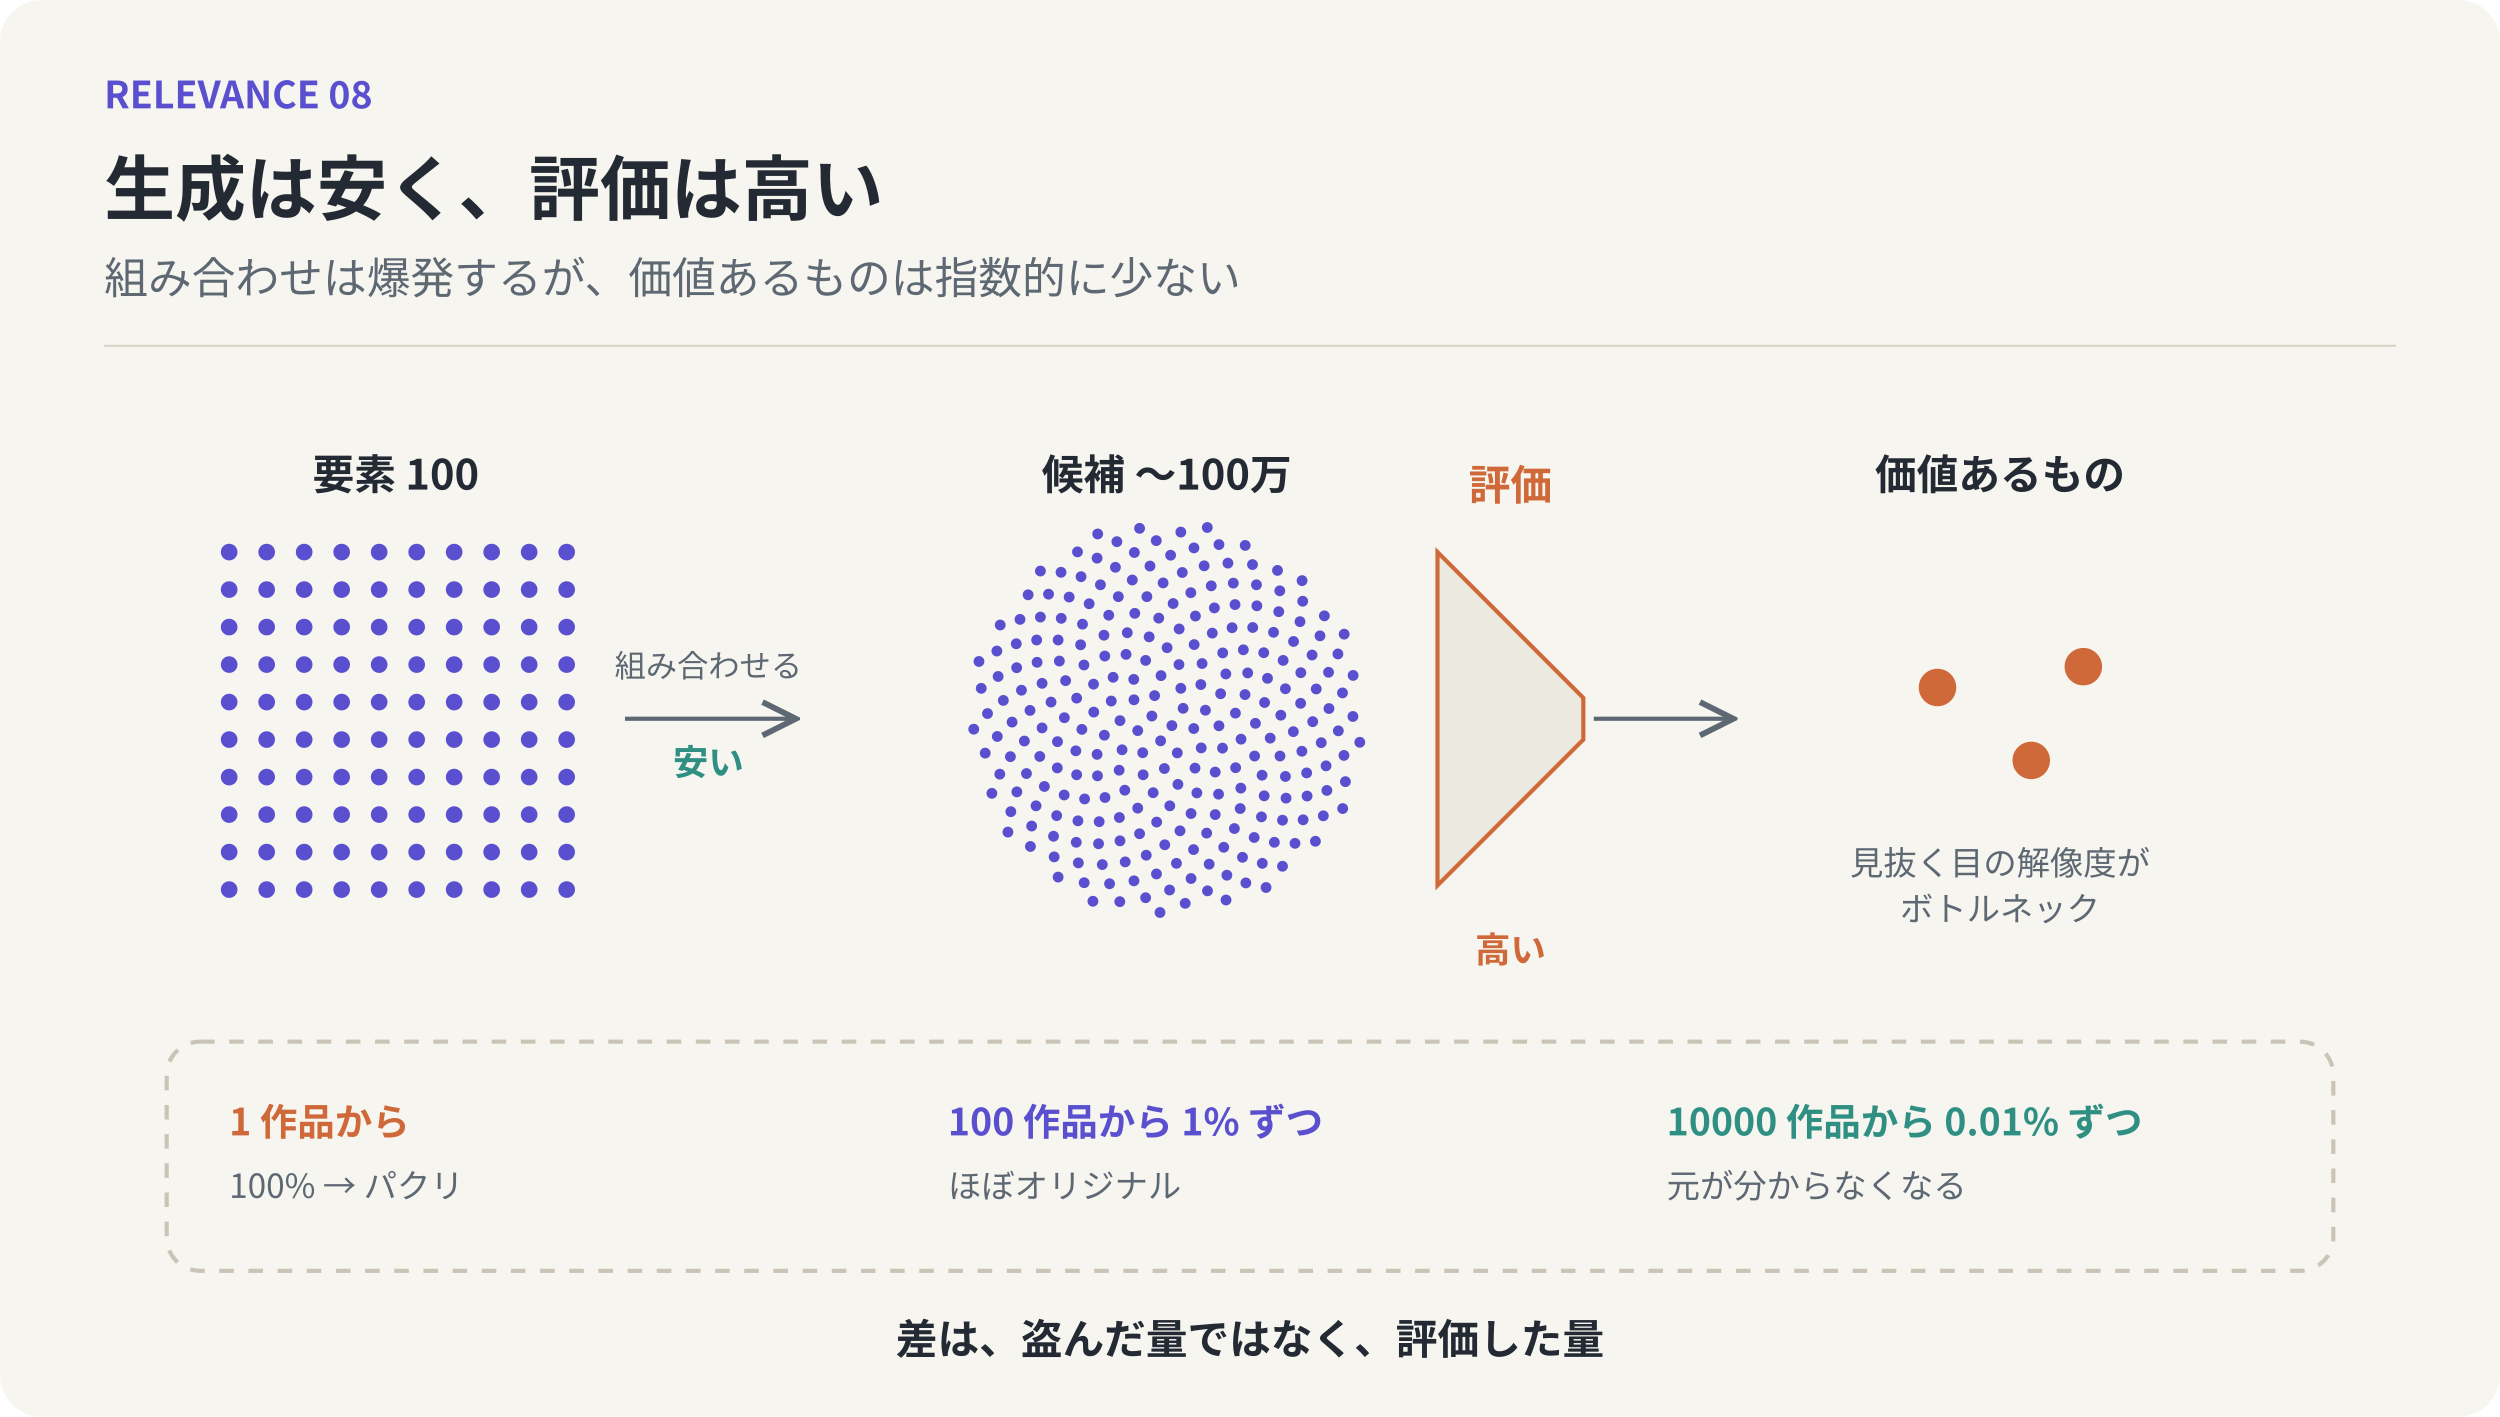
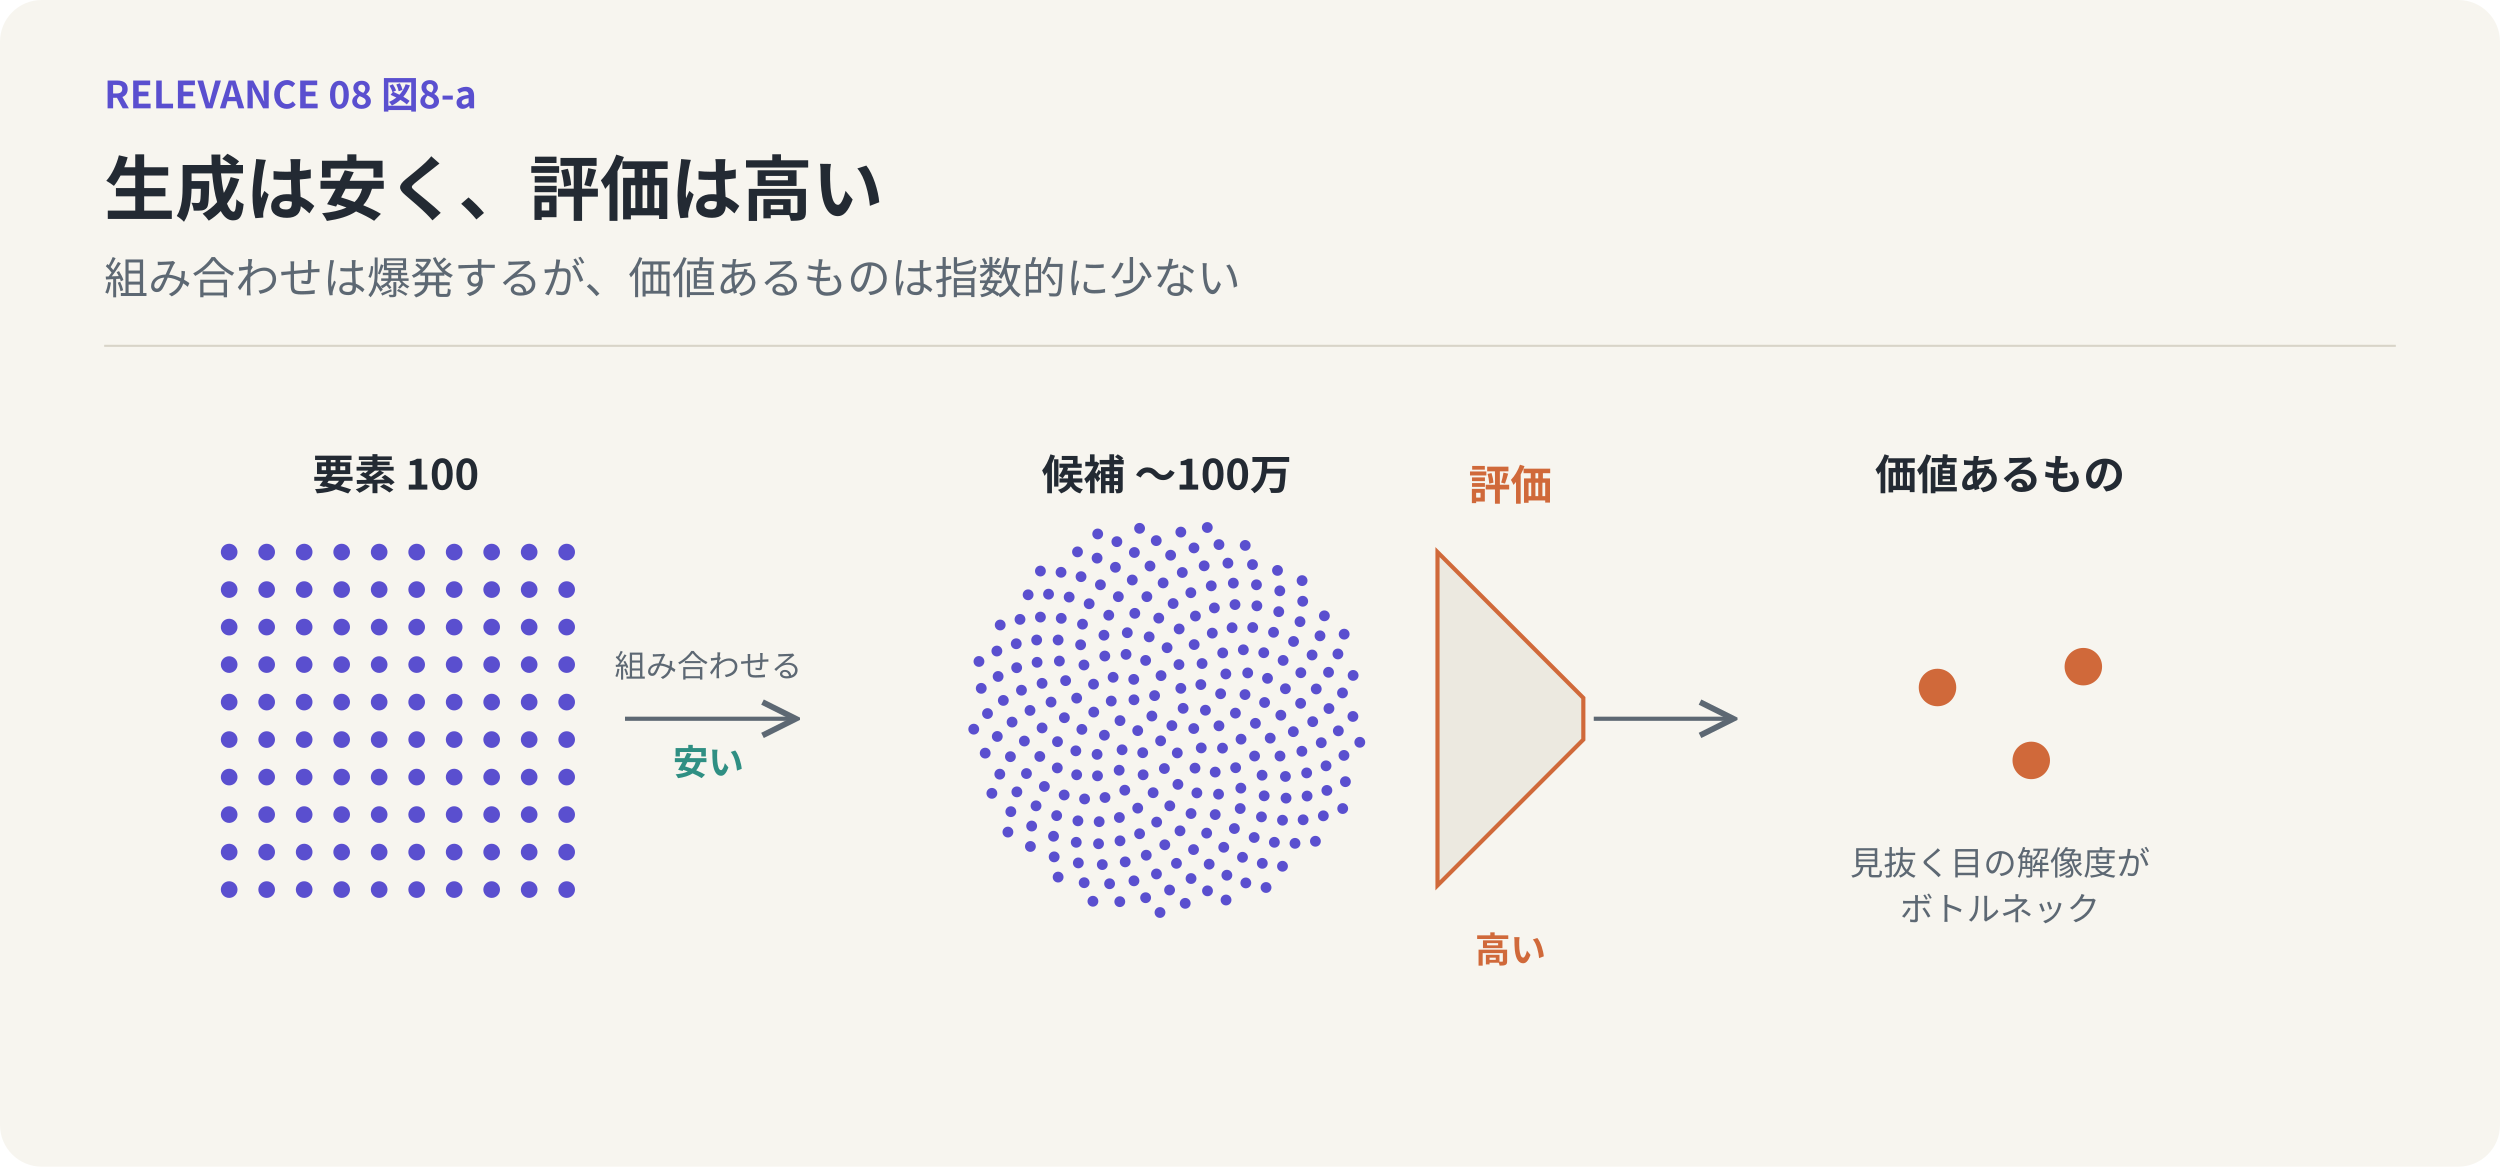
- <svg xmlns="http://www.w3.org/2000/svg" width="1200" height="680" viewBox="0 0 1200 680" role="img" aria-labelledby="title desc">
+ <svg xmlns="http://www.w3.org/2000/svg" width="1200" height="560" viewBox="0 0 1200 560" role="img" aria-labelledby="title desc">
  <defs>
    <marker id="arrow" markerWidth="10" markerHeight="10" refX="8" refY="5" orient="auto-start-reverse">
      <path d="M1,1 L9,5 L1,9" fill="none" stroke="#5d6873" stroke-width="1.4" />
    </marker>
  </defs>
-   <rect width="1200" height="680" rx="20" fill="#f7f5ef" />
+   <rect width="1200" height="560" rx="20" fill="#f7f5ef" />
  <g font-family="system-ui, -apple-system, &quot;Hiragino Kaku Gothic ProN&quot;, &quot;Noto Sans CJK JP&quot;, Meiryo, sans-serif">
-     <text x="50.0" y="52.0" fill="#5a4fcf" font-size="18" text-anchor="start" font-weight="700">RELEVANCE     08</text>
+     <text x="50.0" y="52.0" fill="#5a4fcf" font-size="18" text-anchor="start" font-weight="700">RELEVANCE     08     図8-a</text>
    <text x="50.0" y="103.0" fill="#232a33" font-size="34" text-anchor="start" font-weight="700">生成は安く、評価は高い</text>
    <text x="50.0" y="141.0" fill="#5d6873" font-size="21" text-anchor="start" font-weight="400">組み合わせは爆発するが、価値あるものは指数的に少ない</text>
    <line x1="50.0" y1="166.0" x2="1150.0" y2="166.0" stroke="#d8d4c8" stroke-width="1" />
    <text x="190.0" y="235.0" fill="#232a33" font-size="20" text-anchor="middle" font-weight="700">要素 100</text>
    <circle cx="110.0" cy="265.0" r="4" fill="#5a4fcf" />
    <circle cx="128.0" cy="265.0" r="4" fill="#5a4fcf" />
    <circle cx="146.0" cy="265.0" r="4" fill="#5a4fcf" />
    <circle cx="164.0" cy="265.0" r="4" fill="#5a4fcf" />
    <circle cx="182.0" cy="265.0" r="4" fill="#5a4fcf" />
    <circle cx="200.0" cy="265.0" r="4" fill="#5a4fcf" />
    <circle cx="218.0" cy="265.0" r="4" fill="#5a4fcf" />
    <circle cx="236.0" cy="265.0" r="4" fill="#5a4fcf" />
    <circle cx="254.0" cy="265.0" r="4" fill="#5a4fcf" />
    <circle cx="272.0" cy="265.0" r="4" fill="#5a4fcf" />
    <circle cx="110.0" cy="283.0" r="4" fill="#5a4fcf" />
    <circle cx="128.0" cy="283.0" r="4" fill="#5a4fcf" />
    <circle cx="146.0" cy="283.0" r="4" fill="#5a4fcf" />
    <circle cx="164.0" cy="283.0" r="4" fill="#5a4fcf" />
    <circle cx="182.0" cy="283.0" r="4" fill="#5a4fcf" />
    <circle cx="200.0" cy="283.0" r="4" fill="#5a4fcf" />
    <circle cx="218.0" cy="283.0" r="4" fill="#5a4fcf" />
    <circle cx="236.0" cy="283.0" r="4" fill="#5a4fcf" />
    <circle cx="254.0" cy="283.0" r="4" fill="#5a4fcf" />
    <circle cx="272.0" cy="283.0" r="4" fill="#5a4fcf" />
    <circle cx="110.0" cy="301.0" r="4" fill="#5a4fcf" />
    <circle cx="128.0" cy="301.0" r="4" fill="#5a4fcf" />
    <circle cx="146.0" cy="301.0" r="4" fill="#5a4fcf" />
    <circle cx="164.0" cy="301.0" r="4" fill="#5a4fcf" />
    <circle cx="182.0" cy="301.0" r="4" fill="#5a4fcf" />
    <circle cx="200.0" cy="301.0" r="4" fill="#5a4fcf" />
    <circle cx="218.0" cy="301.0" r="4" fill="#5a4fcf" />
    <circle cx="236.0" cy="301.0" r="4" fill="#5a4fcf" />
    <circle cx="254.0" cy="301.0" r="4" fill="#5a4fcf" />
    <circle cx="272.0" cy="301.0" r="4" fill="#5a4fcf" />
    <circle cx="110.0" cy="319.0" r="4" fill="#5a4fcf" />
    <circle cx="128.0" cy="319.0" r="4" fill="#5a4fcf" />
    <circle cx="146.0" cy="319.0" r="4" fill="#5a4fcf" />
    <circle cx="164.0" cy="319.0" r="4" fill="#5a4fcf" />
    <circle cx="182.0" cy="319.0" r="4" fill="#5a4fcf" />
    <circle cx="200.0" cy="319.0" r="4" fill="#5a4fcf" />
    <circle cx="218.0" cy="319.0" r="4" fill="#5a4fcf" />
    <circle cx="236.0" cy="319.0" r="4" fill="#5a4fcf" />
    <circle cx="254.0" cy="319.0" r="4" fill="#5a4fcf" />
    <circle cx="272.0" cy="319.0" r="4" fill="#5a4fcf" />
    <circle cx="110.0" cy="337.0" r="4" fill="#5a4fcf" />
    <circle cx="128.0" cy="337.0" r="4" fill="#5a4fcf" />
    <circle cx="146.0" cy="337.0" r="4" fill="#5a4fcf" />
    <circle cx="164.0" cy="337.0" r="4" fill="#5a4fcf" />
    <circle cx="182.0" cy="337.0" r="4" fill="#5a4fcf" />
    <circle cx="200.0" cy="337.0" r="4" fill="#5a4fcf" />
    <circle cx="218.0" cy="337.0" r="4" fill="#5a4fcf" />
    <circle cx="236.0" cy="337.0" r="4" fill="#5a4fcf" />
    <circle cx="254.0" cy="337.0" r="4" fill="#5a4fcf" />
    <circle cx="272.0" cy="337.0" r="4" fill="#5a4fcf" />
    <circle cx="110.0" cy="355.0" r="4" fill="#5a4fcf" />
    <circle cx="128.0" cy="355.0" r="4" fill="#5a4fcf" />
    <circle cx="146.0" cy="355.0" r="4" fill="#5a4fcf" />
    <circle cx="164.0" cy="355.0" r="4" fill="#5a4fcf" />
    <circle cx="182.0" cy="355.0" r="4" fill="#5a4fcf" />
    <circle cx="200.0" cy="355.0" r="4" fill="#5a4fcf" />
    <circle cx="218.0" cy="355.0" r="4" fill="#5a4fcf" />
    <circle cx="236.0" cy="355.0" r="4" fill="#5a4fcf" />
    <circle cx="254.0" cy="355.0" r="4" fill="#5a4fcf" />
    <circle cx="272.0" cy="355.0" r="4" fill="#5a4fcf" />
    <circle cx="110.0" cy="373.0" r="4" fill="#5a4fcf" />
    <circle cx="128.0" cy="373.0" r="4" fill="#5a4fcf" />
    <circle cx="146.0" cy="373.0" r="4" fill="#5a4fcf" />
    <circle cx="164.0" cy="373.0" r="4" fill="#5a4fcf" />
    <circle cx="182.0" cy="373.0" r="4" fill="#5a4fcf" />
    <circle cx="200.0" cy="373.0" r="4" fill="#5a4fcf" />
    <circle cx="218.0" cy="373.0" r="4" fill="#5a4fcf" />
    <circle cx="236.0" cy="373.0" r="4" fill="#5a4fcf" />
    <circle cx="254.0" cy="373.0" r="4" fill="#5a4fcf" />
    <circle cx="272.0" cy="373.0" r="4" fill="#5a4fcf" />
    <circle cx="110.0" cy="391.0" r="4" fill="#5a4fcf" />
    <circle cx="128.0" cy="391.0" r="4" fill="#5a4fcf" />
    <circle cx="146.0" cy="391.0" r="4" fill="#5a4fcf" />
    <circle cx="164.0" cy="391.0" r="4" fill="#5a4fcf" />
    <circle cx="182.0" cy="391.0" r="4" fill="#5a4fcf" />
    <circle cx="200.0" cy="391.0" r="4" fill="#5a4fcf" />
    <circle cx="218.0" cy="391.0" r="4" fill="#5a4fcf" />
    <circle cx="236.0" cy="391.0" r="4" fill="#5a4fcf" />
    <circle cx="254.0" cy="391.0" r="4" fill="#5a4fcf" />
    <circle cx="272.0" cy="391.0" r="4" fill="#5a4fcf" />
    <circle cx="110.0" cy="409.0" r="4" fill="#5a4fcf" />
    <circle cx="128.0" cy="409.0" r="4" fill="#5a4fcf" />
    <circle cx="146.0" cy="409.0" r="4" fill="#5a4fcf" />
    <circle cx="164.0" cy="409.0" r="4" fill="#5a4fcf" />
    <circle cx="182.0" cy="409.0" r="4" fill="#5a4fcf" />
    <circle cx="200.0" cy="409.0" r="4" fill="#5a4fcf" />
    <circle cx="218.0" cy="409.0" r="4" fill="#5a4fcf" />
    <circle cx="236.0" cy="409.0" r="4" fill="#5a4fcf" />
    <circle cx="254.0" cy="409.0" r="4" fill="#5a4fcf" />
    <circle cx="272.0" cy="409.0" r="4" fill="#5a4fcf" />
    <circle cx="110.0" cy="427.0" r="4" fill="#5a4fcf" />
    <circle cx="128.0" cy="427.0" r="4" fill="#5a4fcf" />
    <circle cx="146.0" cy="427.0" r="4" fill="#5a4fcf" />
    <circle cx="164.0" cy="427.0" r="4" fill="#5a4fcf" />
    <circle cx="182.0" cy="427.0" r="4" fill="#5a4fcf" />
    <circle cx="200.0" cy="427.0" r="4" fill="#5a4fcf" />
    <circle cx="218.0" cy="427.0" r="4" fill="#5a4fcf" />
    <circle cx="236.0" cy="427.0" r="4" fill="#5a4fcf" />
    <circle cx="254.0" cy="427.0" r="4" fill="#5a4fcf" />
    <circle cx="272.0" cy="427.0" r="4" fill="#5a4fcf" />
    <line x1="300.0" y1="345.0" x2="380.0" y2="345.0" stroke="#5d6873" stroke-width="2" marker-end="url(#arrow)" />
    <text x="340.0" y="325.0" fill="#5d6873" font-size="15" text-anchor="middle" font-weight="400">組み合わせる</text>
    <text x="340.0" y="372.0" fill="#2f8f83" font-size="17" text-anchor="middle" font-weight="700">安い</text>
    <text x="560.0" y="235.0" fill="#232a33" font-size="20" text-anchor="middle" font-weight="700">候補 ～100万</text>
    <circle cx="562.5" cy="348.3" r="2.6" fill="#5a4fcf" />
    <circle cx="552.9" cy="343.7" r="2.6" fill="#5a4fcf" />
    <circle cx="567.9" cy="340.0" r="2.6" fill="#5a4fcf" />
    <circle cx="557.1" cy="355.6" r="2.6" fill="#5a4fcf" />
    <circle cx="554.2" cy="333.9" r="2.6" fill="#5a4fcf" />
    <circle cx="573.0" cy="349.7" r="2.6" fill="#5a4fcf" />
    <circle cx="546.1" cy="350.7" r="2.6" fill="#5a4fcf" />
    <circle cx="566.8" cy="330.4" r="2.6" fill="#5a4fcf" />
    <circle cx="565.1" cy="361.4" r="2.6" fill="#5a4fcf" />
    <circle cx="544.3" cy="335.9" r="2.6" fill="#5a4fcf" />
    <circle cx="578.6" cy="340.9" r="2.6" fill="#5a4fcf" />
    <circle cx="548.5" cy="361.3" r="2.6" fill="#5a4fcf" />
    <circle cx="557.3" cy="324.3" r="2.6" fill="#5a4fcf" />
    <circle cx="576.6" cy="359.0" r="2.6" fill="#5a4fcf" />
    <circle cx="537.6" cy="345.9" r="2.6" fill="#5a4fcf" />
    <circle cx="576.4" cy="328.6" r="2.6" fill="#5a4fcf" />
    <circle cx="558.9" cy="368.9" r="2.6" fill="#5a4fcf" />
    <circle cx="544.2" cy="326.1" r="2.6" fill="#5a4fcf" />
    <circle cx="585.1" cy="348.4" r="2.6" fill="#5a4fcf" />
    <circle cx="538.6" cy="359.9" r="2.6" fill="#5a4fcf" />
    <circle cx="565.9" cy="319.0" r="2.6" fill="#5a4fcf" />
    <circle cx="573.6" cy="368.7" r="2.6" fill="#5a4fcf" />
    <circle cx="533.4" cy="336.5" r="2.6" fill="#5a4fcf" />
    <circle cx="585.9" cy="333.0" r="2.6" fill="#5a4fcf" />
    <circle cx="548.7" cy="371.9" r="2.6" fill="#5a4fcf" />
    <circle cx="549.9" cy="317.0" r="2.6" fill="#5a4fcf" />
    <circle cx="586.8" cy="359.1" r="2.6" fill="#5a4fcf" />
    <circle cx="530.1" cy="352.9" r="2.6" fill="#5a4fcf" />
    <circle cx="577.0" cy="318.5" r="2.6" fill="#5a4fcf" />
    <circle cx="565.4" cy="376.5" r="2.6" fill="#5a4fcf" />
    <circle cx="534.3" cy="325.1" r="2.6" fill="#5a4fcf" />
    <circle cx="593.0" cy="342.3" r="2.6" fill="#5a4fcf" />
    <circle cx="537.2" cy="369.7" r="2.6" fill="#5a4fcf" />
    <circle cx="560.2" cy="310.9" r="2.6" fill="#5a4fcf" />
    <circle cx="583.3" cy="370.6" r="2.6" fill="#5a4fcf" />
    <circle cx="525.0" cy="341.8" r="2.6" fill="#5a4fcf" />
    <circle cx="588.4" cy="323.5" r="2.6" fill="#5a4fcf" />
    <circle cx="553.5" cy="380.5" r="2.6" fill="#5a4fcf" />
    <circle cx="540.5" cy="314.1" r="2.6" fill="#5a4fcf" />
    <circle cx="595.7" cy="354.8" r="2.6" fill="#5a4fcf" />
    <circle cx="526.6" cy="362.1" r="2.6" fill="#5a4fcf" />
    <circle cx="573.2" cy="309.4" r="2.6" fill="#5a4fcf" />
    <circle cx="574.5" cy="380.6" r="2.6" fill="#5a4fcf" />
    <circle cx="524.9" cy="328.4" r="2.6" fill="#5a4fcf" />
    <circle cx="597.6" cy="333.4" r="2.6" fill="#5a4fcf" />
    <circle cx="539.9" cy="379.3" r="2.6" fill="#5a4fcf" />
    <circle cx="551.6" cy="305.7" r="2.6" fill="#5a4fcf" />
    <circle cx="593.1" cy="368.5" r="2.6" fill="#5a4fcf" />
    <circle cx="519.3" cy="350.1" r="2.6" fill="#5a4fcf" />
    <circle cx="586.9" cy="313.4" r="2.6" fill="#5a4fcf" />
    <circle cx="561.5" cy="386.8" r="2.6" fill="#5a4fcf" />
    <circle cx="530.3" cy="314.9" r="2.6" fill="#5a4fcf" />
    <circle cx="602.6" cy="347.2" r="2.6" fill="#5a4fcf" />
    <circle cx="526.8" cy="372.4" r="2.6" fill="#5a4fcf" />
    <circle cx="566.0" cy="301.9" r="2.6" fill="#5a4fcf" />
    <circle cx="584.9" cy="381.2" r="2.6" fill="#5a4fcf" />
    <circle cx="516.8" cy="335.1" r="2.6" fill="#5a4fcf" />
    <circle cx="598.9" cy="323.0" r="2.6" fill="#5a4fcf" />
    <circle cx="546.1" cy="387.9" r="2.6" fill="#5a4fcf" />
    <circle cx="541.1" cy="303.7" r="2.6" fill="#5a4fcf" />
    <circle cx="602.2" cy="362.9" r="2.6" fill="#5a4fcf" />
    <circle cx="516.4" cy="360.4" r="2.6" fill="#5a4fcf" />
    <circle cx="581.9" cy="303.9" r="2.6" fill="#5a4fcf" />
    <circle cx="571.7" cy="390.5" r="2.6" fill="#5a4fcf" />
    <circle cx="520.3" cy="319.2" r="2.6" fill="#5a4fcf" />
    <circle cx="607.0" cy="337.2" r="2.6" fill="#5a4fcf" />
    <circle cx="530.4" cy="382.8" r="2.6" fill="#5a4fcf" />
    <circle cx="556.2" cy="296.7" r="2.6" fill="#5a4fcf" />
    <circle cx="595.6" cy="378.3" r="2.6" fill="#5a4fcf" />
    <circle cx="510.9" cy="344.5" r="2.6" fill="#5a4fcf" />
    <circle cx="596.8" cy="311.9" r="2.6" fill="#5a4fcf" />
    <circle cx="555.2" cy="394.6" r="2.6" fill="#5a4fcf" />
    <circle cx="529.9" cy="304.9" r="2.6" fill="#5a4fcf" />
    <circle cx="609.7" cy="354.3" r="2.6" fill="#5a4fcf" />
    <circle cx="516.8" cy="371.9" r="2.6" fill="#5a4fcf" />
    <circle cx="573.8" cy="295.7" r="2.6" fill="#5a4fcf" />
    <circle cx="583.3" cy="391.0" r="2.6" fill="#5a4fcf" />
    <circle cx="511.5" cy="326.7" r="2.6" fill="#5a4fcf" />
    <circle cx="608.4" cy="325.6" r="2.6" fill="#5a4fcf" />
    <circle cx="537.3" cy="392.4" r="2.6" fill="#5a4fcf" />
    <circle cx="544.7" cy="294.4" r="2.6" fill="#5a4fcf" />
    <circle cx="605.8" cy="372.1" r="2.6" fill="#5a4fcf" />
    <circle cx="507.6" cy="356.0" r="2.6" fill="#5a4fcf" />
    <circle cx="591.4" cy="301.3" r="2.6" fill="#5a4fcf" />
    <circle cx="566.4" cy="398.8" r="2.6" fill="#5a4fcf" />
    <circle cx="518.7" cy="309.5" r="2.6" fill="#5a4fcf" />
    <circle cx="614.8" cy="343.3" r="2.6" fill="#5a4fcf" />
    <circle cx="520.6" cy="383.5" r="2.6" fill="#5a4fcf" />
    <circle cx="563.1" cy="289.7" r="2.6" fill="#5a4fcf" />
    <circle cx="595.3" cy="388.1" r="2.6" fill="#5a4fcf" />
    <circle cx="504.5" cy="337.0" r="2.6" fill="#5a4fcf" />
    <circle cx="606.6" cy="313.3" r="2.6" fill="#5a4fcf" />
    <circle cx="547.0" cy="400.2" r="2.6" fill="#5a4fcf" />
    <circle cx="532.2" cy="295.3" r="2.6" fill="#5a4fcf" />
    <circle cx="614.4" cy="362.9" r="2.6" fill="#5a4fcf" />
    <circle cx="507.5" cy="368.6" r="2.6" fill="#5a4fcf" />
    <circle cx="582.9" cy="291.8" r="2.6" fill="#5a4fcf" />
    <circle cx="579.2" cy="399.9" r="2.6" fill="#5a4fcf" />
    <circle cx="508.5" cy="317.3" r="2.6" fill="#5a4fcf" />
    <circle cx="617.0" cy="330.6" r="2.6" fill="#5a4fcf" />
    <circle cx="527.6" cy="394.4" r="2.6" fill="#5a4fcf" />
    <circle cx="550.5" cy="286.4" r="2.6" fill="#5a4fcf" />
    <circle cx="606.8" cy="382.0" r="2.6" fill="#5a4fcf" />
    <circle cx="500.2" cy="349.4" r="2.6" fill="#5a4fcf" />
    <circle cx="601.3" cy="301.2" r="2.6" fill="#5a4fcf" />
    <circle cx="559.1" cy="405.5" r="2.6" fill="#5a4fcf" />
    <circle cx="519.6" cy="299.6" r="2.6" fill="#5a4fcf" />
    <circle cx="620.8" cy="351.2" r="2.6" fill="#5a4fcf" />
    <circle cx="510.8" cy="381.6" r="2.6" fill="#5a4fcf" />
    <circle cx="571.6" cy="284.5" r="2.6" fill="#5a4fcf" />
    <circle cx="592.5" cy="397.7" r="2.6" fill="#5a4fcf" />
    <circle cx="500.2" cy="328.0" r="2.6" fill="#5a4fcf" />
    <circle cx="615.9" cy="317.0" r="2.6" fill="#5a4fcf" />
    <circle cx="537.6" cy="403.6" r="2.6" fill="#5a4fcf" />
    <circle cx="536.8" cy="286.4" r="2.6" fill="#5a4fcf" />
    <circle cx="617.0" cy="372.7" r="2.6" fill="#5a4fcf" />
    <circle cx="499.1" cy="363.1" r="2.6" fill="#5a4fcf" />
    <circle cx="592.8" cy="290.2" r="2.6" fill="#5a4fcf" />
    <circle cx="572.9" cy="407.8" r="2.6" fill="#5a4fcf" />
    <circle cx="507.9" cy="307.2" r="2.6" fill="#5a4fcf" />
    <circle cx="624.3" cy="337.6" r="2.6" fill="#5a4fcf" />
    <circle cx="517.4" cy="394.0" r="2.6" fill="#5a4fcf" />
    <circle cx="558.3" cy="279.8" r="2.6" fill="#5a4fcf" />
    <circle cx="605.5" cy="392.1" r="2.6" fill="#5a4fcf" />
    <circle cx="494.4" cy="341.0" r="2.6" fill="#5a4fcf" />
    <circle cx="611.3" cy="303.5" r="2.6" fill="#5a4fcf" />
    <circle cx="550.2" cy="410.5" r="2.6" fill="#5a4fcf" />
    <circle cx="522.8" cy="289.8" r="2.6" fill="#5a4fcf" />
    <circle cx="624.9" cy="360.6" r="2.6" fill="#5a4fcf" />
    <circle cx="501.3" cy="377.5" r="2.6" fill="#5a4fcf" />
    <circle cx="581.4" cy="281.2" r="2.6" fill="#5a4fcf" />
    <circle cx="587.4" cy="406.7" r="2.6" fill="#5a4fcf" />
    <circle cx="497.8" cy="317.9" r="2.6" fill="#5a4fcf" />
    <circle cx="624.4" cy="322.9" r="2.6" fill="#5a4fcf" />
    <circle cx="527.3" cy="405.0" r="2.6" fill="#5a4fcf" />
    <circle cx="543.5" cy="278.4" r="2.6" fill="#5a4fcf" />
    <circle cx="617.3" cy="383.1" r="2.6" fill="#5a4fcf" />
    <circle cx="491.7" cy="355.7" r="2.6" fill="#5a4fcf" />
    <circle cx="603.3" cy="290.8" r="2.6" fill="#5a4fcf" />
    <circle cx="564.7" cy="414.4" r="2.6" fill="#5a4fcf" />
    <circle cx="509.4" cy="296.8" r="2.6" fill="#5a4fcf" />
    <circle cx="630.1" cy="346.4" r="2.6" fill="#5a4fcf" />
    <circle cx="507.2" cy="391.5" r="2.6" fill="#5a4fcf" />
    <circle cx="567.5" cy="274.8" r="2.6" fill="#5a4fcf" />
    <circle cx="602.0" cy="402.0" r="2.6" fill="#5a4fcf" />
    <circle cx="490.3" cy="331.3" r="2.6" fill="#5a4fcf" />
    <circle cx="620.9" cy="307.9" r="2.6" fill="#5a4fcf" />
    <circle cx="540.1" cy="413.7" r="2.6" fill="#5a4fcf" />
    <circle cx="528.2" cy="280.7" r="2.6" fill="#5a4fcf" />
    <circle cx="627.2" cy="371.0" r="2.6" fill="#5a4fcf" />
    <circle cx="492.7" cy="371.3" r="2.6" fill="#5a4fcf" />
    <circle cx="592.0" cy="279.9" r="2.6" fill="#5a4fcf" />
    <circle cx="580.4" cy="414.8" r="2.6" fill="#5a4fcf" />
    <circle cx="497.6" cy="307.2" r="2.6" fill="#5a4fcf" />
    <circle cx="631.8" cy="330.7" r="2.6" fill="#5a4fcf" />
    <circle cx="516.6" cy="404.3" r="2.6" fill="#5a4fcf" />
    <circle cx="552.0" cy="271.7" r="2.6" fill="#5a4fcf" />
    <circle cx="615.6" cy="393.7" r="2.6" fill="#5a4fcf" />
    <circle cx="485.8" cy="346.6" r="2.6" fill="#5a4fcf" />
    <circle cx="613.8" cy="293.6" r="2.6" fill="#5a4fcf" />
    <circle cx="555.1" cy="419.5" r="2.6" fill="#5a4fcf" />
    <circle cx="513.2" cy="286.6" r="2.6" fill="#5a4fcf" />
    <circle cx="634.2" cy="356.5" r="2.6" fill="#5a4fcf" />
    <circle cx="497.3" cy="386.8" r="2.6" fill="#5a4fcf" />
    <circle cx="578.0" cy="271.6" r="2.6" fill="#5a4fcf" />
    <circle cx="596.4" cy="411.5" r="2.6" fill="#5a4fcf" />
    <circle cx="488.0" cy="320.5" r="2.6" fill="#5a4fcf" />
    <circle cx="629.8" cy="314.4" r="2.6" fill="#5a4fcf" />
    <circle cx="529.1" cy="415.0" r="2.6" fill="#5a4fcf" />
    <circle cx="535.4" cy="272.3" r="2.6" fill="#5a4fcf" />
    <circle cx="627.4" cy="382.1" r="2.6" fill="#5a4fcf" />
    <circle cx="485.0" cy="363.2" r="2.6" fill="#5a4fcf" />
    <circle cx="603.1" cy="280.7" r="2.6" fill="#5a4fcf" />
    <circle cx="571.7" cy="421.7" r="2.6" fill="#5a4fcf" />
    <circle cx="499.4" cy="296.2" r="2.6" fill="#5a4fcf" />
    <circle cx="637.9" cy="340.1" r="2.6" fill="#5a4fcf" />
    <circle cx="505.7" cy="401.4" r="2.6" fill="#5a4fcf" />
    <circle cx="561.9" cy="266.5" r="2.6" fill="#5a4fcf" />
    <circle cx="611.7" cy="404.3" r="2.6" fill="#5a4fcf" />
    <circle cx="481.6" cy="336.2" r="2.6" fill="#5a4fcf" />
    <circle cx="624.0" cy="298.4" r="2.6" fill="#5a4fcf" />
    <circle cx="544.3" cy="422.8" r="2.6" fill="#5a4fcf" />
    <circle cx="518.9" cy="276.8" r="2.6" fill="#5a4fcf" />
    <circle cx="636.5" cy="367.6" r="2.6" fill="#5a4fcf" />
    <circle cx="488.1" cy="380.1" r="2.6" fill="#5a4fcf" />
    <circle cx="589.4" cy="270.3" r="2.6" fill="#5a4fcf" />
    <circle cx="588.9" cy="420.1" r="2.6" fill="#5a4fcf" />
    <circle cx="487.8" cy="309.0" r="2.6" fill="#5a4fcf" />
    <circle cx="637.7" cy="322.7" r="2.6" fill="#5a4fcf" />
    <circle cx="517.6" cy="414.2" r="2.6" fill="#5a4fcf" />
    <circle cx="544.5" cy="265.2" r="2.6" fill="#5a4fcf" />
    <circle cx="625.5" cy="393.5" r="2.6" fill="#5a4fcf" />
    <circle cx="478.7" cy="353.5" r="2.6" fill="#5a4fcf" />
    <circle cx="614.3" cy="283.6" r="2.6" fill="#5a4fcf" />
    <circle cx="561.4" cy="427.2" r="2.6" fill="#5a4fcf" />
    <circle cx="503.3" cy="285.2" r="2.6" fill="#5a4fcf" />
    <circle cx="642.4" cy="350.8" r="2.6" fill="#5a4fcf" />
    <circle cx="495.2" cy="396.5" r="2.6" fill="#5a4fcf" />
    <circle cx="573.1" cy="263.0" r="2.6" fill="#5a4fcf" />
    <circle cx="605.9" cy="414.4" r="2.6" fill="#5a4fcf" />
    <circle cx="479.1" cy="324.7" r="2.6" fill="#5a4fcf" />
    <circle cx="633.6" cy="305.2" r="2.6" fill="#5a4fcf" />
    <circle cx="532.6" cy="424.2" r="2.6" fill="#5a4fcf" />
    <circle cx="526.6" cy="267.9" r="2.6" fill="#5a4fcf" />
    <circle cx="636.9" cy="379.4" r="2.6" fill="#5a4fcf" />
    <circle cx="479.9" cy="371.6" r="2.6" fill="#5a4fcf" />
    <circle cx="601.2" cy="271.0" r="2.6" fill="#5a4fcf" />
    <circle cx="579.6" cy="427.6" r="2.6" fill="#5a4fcf" />
    <circle cx="489.6" cy="297.3" r="2.6" fill="#5a4fcf" />
    <circle cx="644.4" cy="332.6" r="2.6" fill="#5a4fcf" />
    <circle cx="506.0" cy="411.3" r="2.6" fill="#5a4fcf" />
    <circle cx="555.0" cy="259.5" r="2.6" fill="#5a4fcf" />
    <circle cx="621.6" cy="404.8" r="2.6" fill="#5a4fcf" />
    <circle cx="474.0" cy="342.5" r="2.6" fill="#5a4fcf" />
    <circle cx="625.3" cy="288.6" r="2.6" fill="#5a4fcf" />
    <circle cx="549.9" cy="430.9" r="2.6" fill="#5a4fcf" />
    <circle cx="509.3" cy="274.7" r="2.6" fill="#5a4fcf" />
    <circle cx="645.1" cy="362.6" r="2.6" fill="#5a4fcf" />
    <circle cx="485.2" cy="389.6" r="2.6" fill="#5a4fcf" />
    <circle cx="585.1" cy="261.4" r="2.6" fill="#5a4fcf" />
    <circle cx="598.0" cy="423.8" r="2.6" fill="#5a4fcf" />
    <circle cx="478.5" cy="312.5" r="2.6" fill="#5a4fcf" />
    <circle cx="642.2" cy="313.9" r="2.6" fill="#5a4fcf" />
    <circle cx="520.4" cy="423.7" r="2.6" fill="#5a4fcf" />
    <circle cx="536.1" cy="260.0" r="2.6" fill="#5a4fcf" />
    <circle cx="635.2" cy="391.6" r="2.6" fill="#5a4fcf" />
    <circle cx="472.9" cy="361.5" r="2.6" fill="#5a4fcf" />
    <circle cx="613.2" cy="273.8" r="2.6" fill="#5a4fcf" />
    <circle cx="568.9" cy="433.6" r="2.6" fill="#5a4fcf" />
    <circle cx="493.5" cy="285.5" r="2.6" fill="#5a4fcf" />
    <circle cx="649.4" cy="343.9" r="2.6" fill="#5a4fcf" />
    <circle cx="494.6" cy="406.3" r="2.6" fill="#5a4fcf" />
    <circle cx="566.8" cy="255.4" r="2.6" fill="#5a4fcf" />
    <circle cx="615.6" cy="415.8" r="2.6" fill="#5a4fcf" />
    <circle cx="471.0" cy="330.4" r="2.6" fill="#5a4fcf" />
    <circle cx="635.7" cy="295.6" r="2.6" fill="#5a4fcf" />
    <circle cx="537.5" cy="432.8" r="2.6" fill="#5a4fcf" />
    <circle cx="517.2" cy="264.9" r="2.6" fill="#5a4fcf" />
    <circle cx="645.8" cy="375.2" r="2.6" fill="#5a4fcf" />
    <circle cx="476.1" cy="380.8" r="2.6" fill="#5a4fcf" />
    <circle cx="597.7" cy="261.8" r="2.6" fill="#5a4fcf" />
    <circle cx="588.5" cy="432.0" r="2.6" fill="#5a4fcf" />
    <circle cx="480.1" cy="300.0" r="2.6" fill="#5a4fcf" />
    <circle cx="649.5" cy="324.2" r="2.6" fill="#5a4fcf" />
    <circle cx="507.9" cy="421.0" r="2.6" fill="#5a4fcf" />
    <circle cx="547.0" cy="253.6" r="2.6" fill="#5a4fcf" />
    <circle cx="631.4" cy="403.8" r="2.6" fill="#5a4fcf" />
    <circle cx="467.4" cy="350.0" r="2.6" fill="#5a4fcf" />
    <circle cx="625.0" cy="278.7" r="2.6" fill="#5a4fcf" />
    <circle cx="556.8" cy="438.0" r="2.6" fill="#5a4fcf" />
    <circle cx="499.4" cy="274.1" r="2.6" fill="#5a4fcf" />
    <circle cx="652.7" cy="356.3" r="2.6" fill="#5a4fcf" />
    <circle cx="483.8" cy="399.4" r="2.6" fill="#5a4fcf" />
    <circle cx="579.5" cy="253.2" r="2.6" fill="#5a4fcf" />
    <circle cx="607.7" cy="426.0" r="2.6" fill="#5a4fcf" />
    <circle cx="469.9" cy="317.5" r="2.6" fill="#5a4fcf" />
    <circle cx="645.2" cy="304.4" r="2.6" fill="#5a4fcf" />
    <circle cx="524.6" cy="432.6" r="2.6" fill="#5a4fcf" />
    <circle cx="526.9" cy="256.3" r="2.6" fill="#5a4fcf" />
    <circle cx="644.5" cy="388.1" r="2.6" fill="#5a4fcf" />
    <path d="M 690 265 L 760 335 L 760 355 L 690 425 Z" fill="#ece9e0" stroke="#d0693a" stroke-width="2" />
    <text x="725.0" y="240.0" fill="#d0693a" font-size="20" text-anchor="middle" font-weight="700">評価</text>
    <text x="725.0" y="462.0" fill="#d0693a" font-size="17" text-anchor="middle" font-weight="700">高い</text>
    <line x1="765.0" y1="345.0" x2="830.0" y2="345.0" stroke="#5d6873" stroke-width="2" marker-end="url(#arrow)" />
    <text x="960.0" y="235.0" fill="#232a33" font-size="20" text-anchor="middle" font-weight="700">価値あるもの</text>
    <circle cx="930.0" cy="330.0" r="9" fill="#d0693a" />
    <circle cx="975.0" cy="365.0" r="9" fill="#d0693a" />
    <circle cx="1000.0" cy="320.0" r="9" fill="#d0693a" />
    <text x="960.0" y="420.0" fill="#5d6873" font-size="16" text-anchor="middle" font-weight="400">見抜く目の解像度が</text>
    <text x="960.0" y="442.0" fill="#5d6873" font-size="16" text-anchor="middle" font-weight="400">ボトルネック</text>
-     <rect x="80" y="500" width="1040" height="110" rx="16" fill="none" stroke="#c9c4b6" stroke-width="2" stroke-dasharray="7 7" />
-     <text x="110.0" y="545.0" fill="#d0693a" font-size="18" text-anchor="start" font-weight="700">1 作品から</text>
-     <text x="110.0" y="575.0" fill="#5d6873" font-size="16" text-anchor="start" font-weight="400">100% → パクリ</text>
-     <text x="455.0" y="545.0" fill="#5a4fcf" font-size="18" text-anchor="start" font-weight="700">100 作品から 1% ずつ</text>
-     <text x="455.0" y="575.0" fill="#5d6873" font-size="16" text-anchor="start" font-weight="400">ほぼオリジナル</text>
-     <text x="800.0" y="545.0" fill="#2f8f83" font-size="18" text-anchor="start" font-weight="700">10000 作品から 0.01% ずつ</text>
-     <text x="800.0" y="575.0" fill="#5d6873" font-size="16" text-anchor="start" font-weight="400">元が分からなくなる</text>
-     <text x="600.0" y="650.0" fill="#232a33" font-size="20" text-anchor="middle" font-weight="700">差は、盗んだ量ではなく、評価した量</text>
-     <text x="50.0" y="652.0" fill="#5d6873" font-size="19" text-anchor="start" font-weight="400" />
  </g>
</svg>
